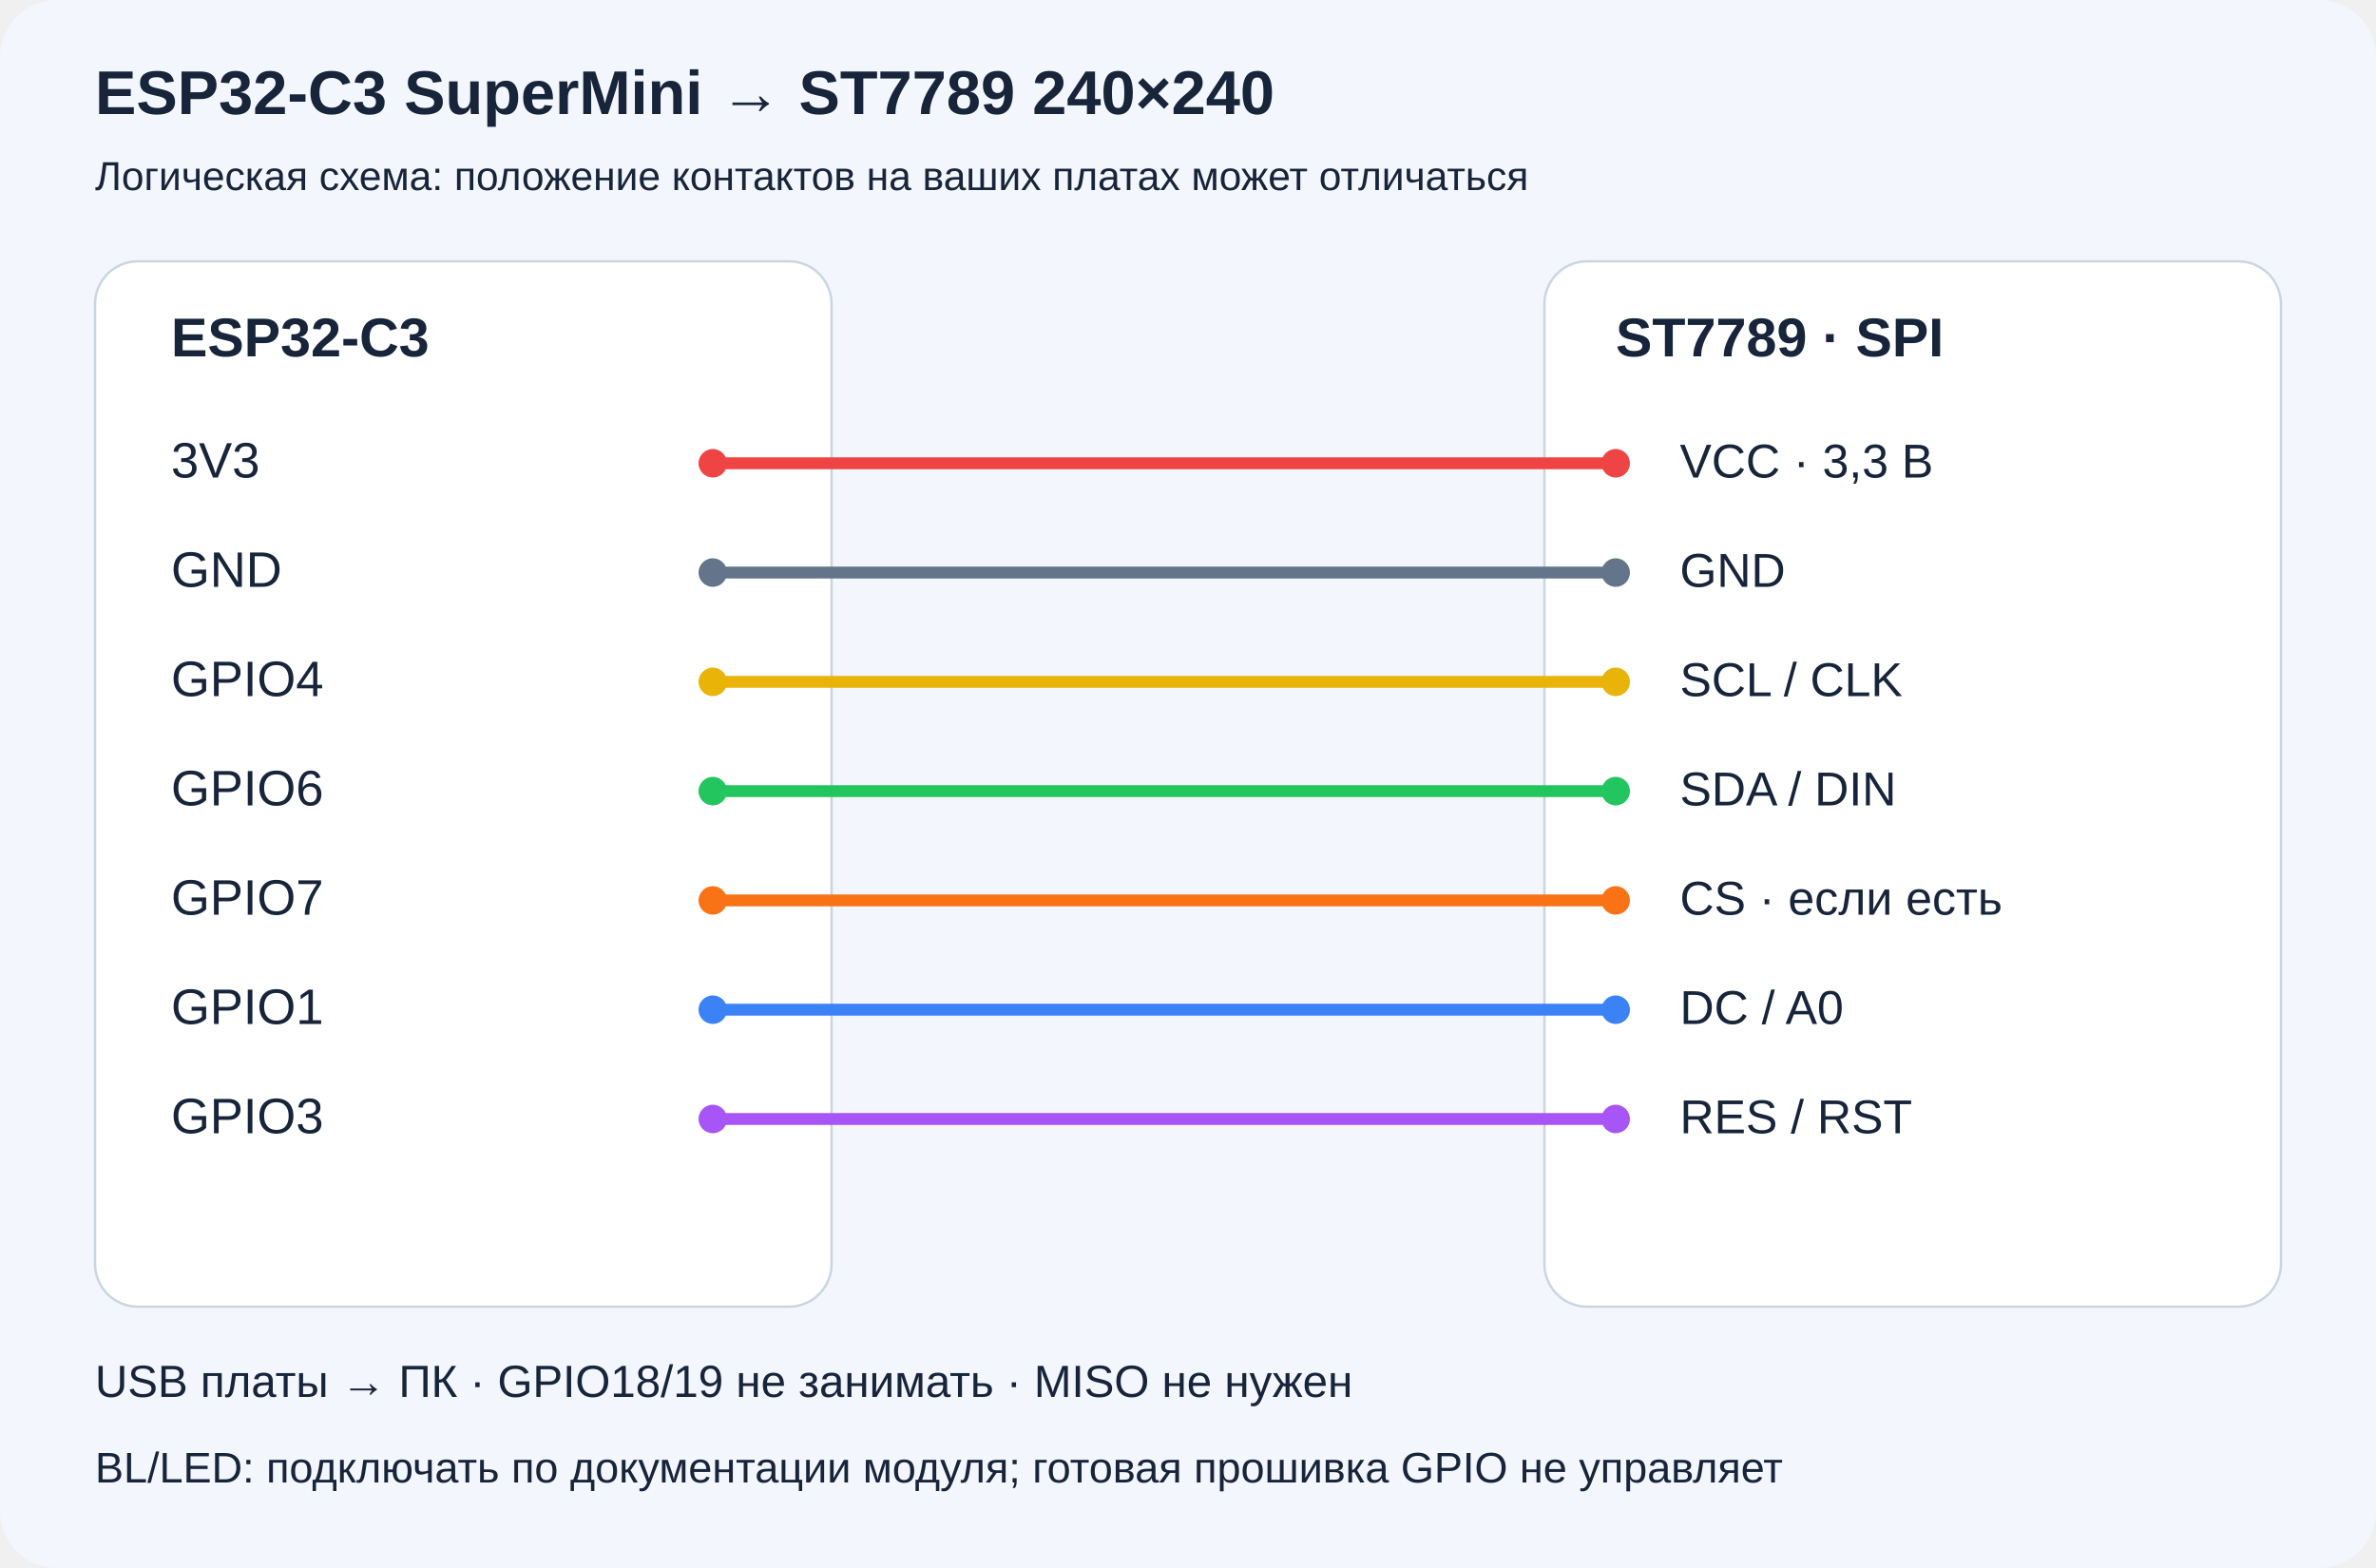
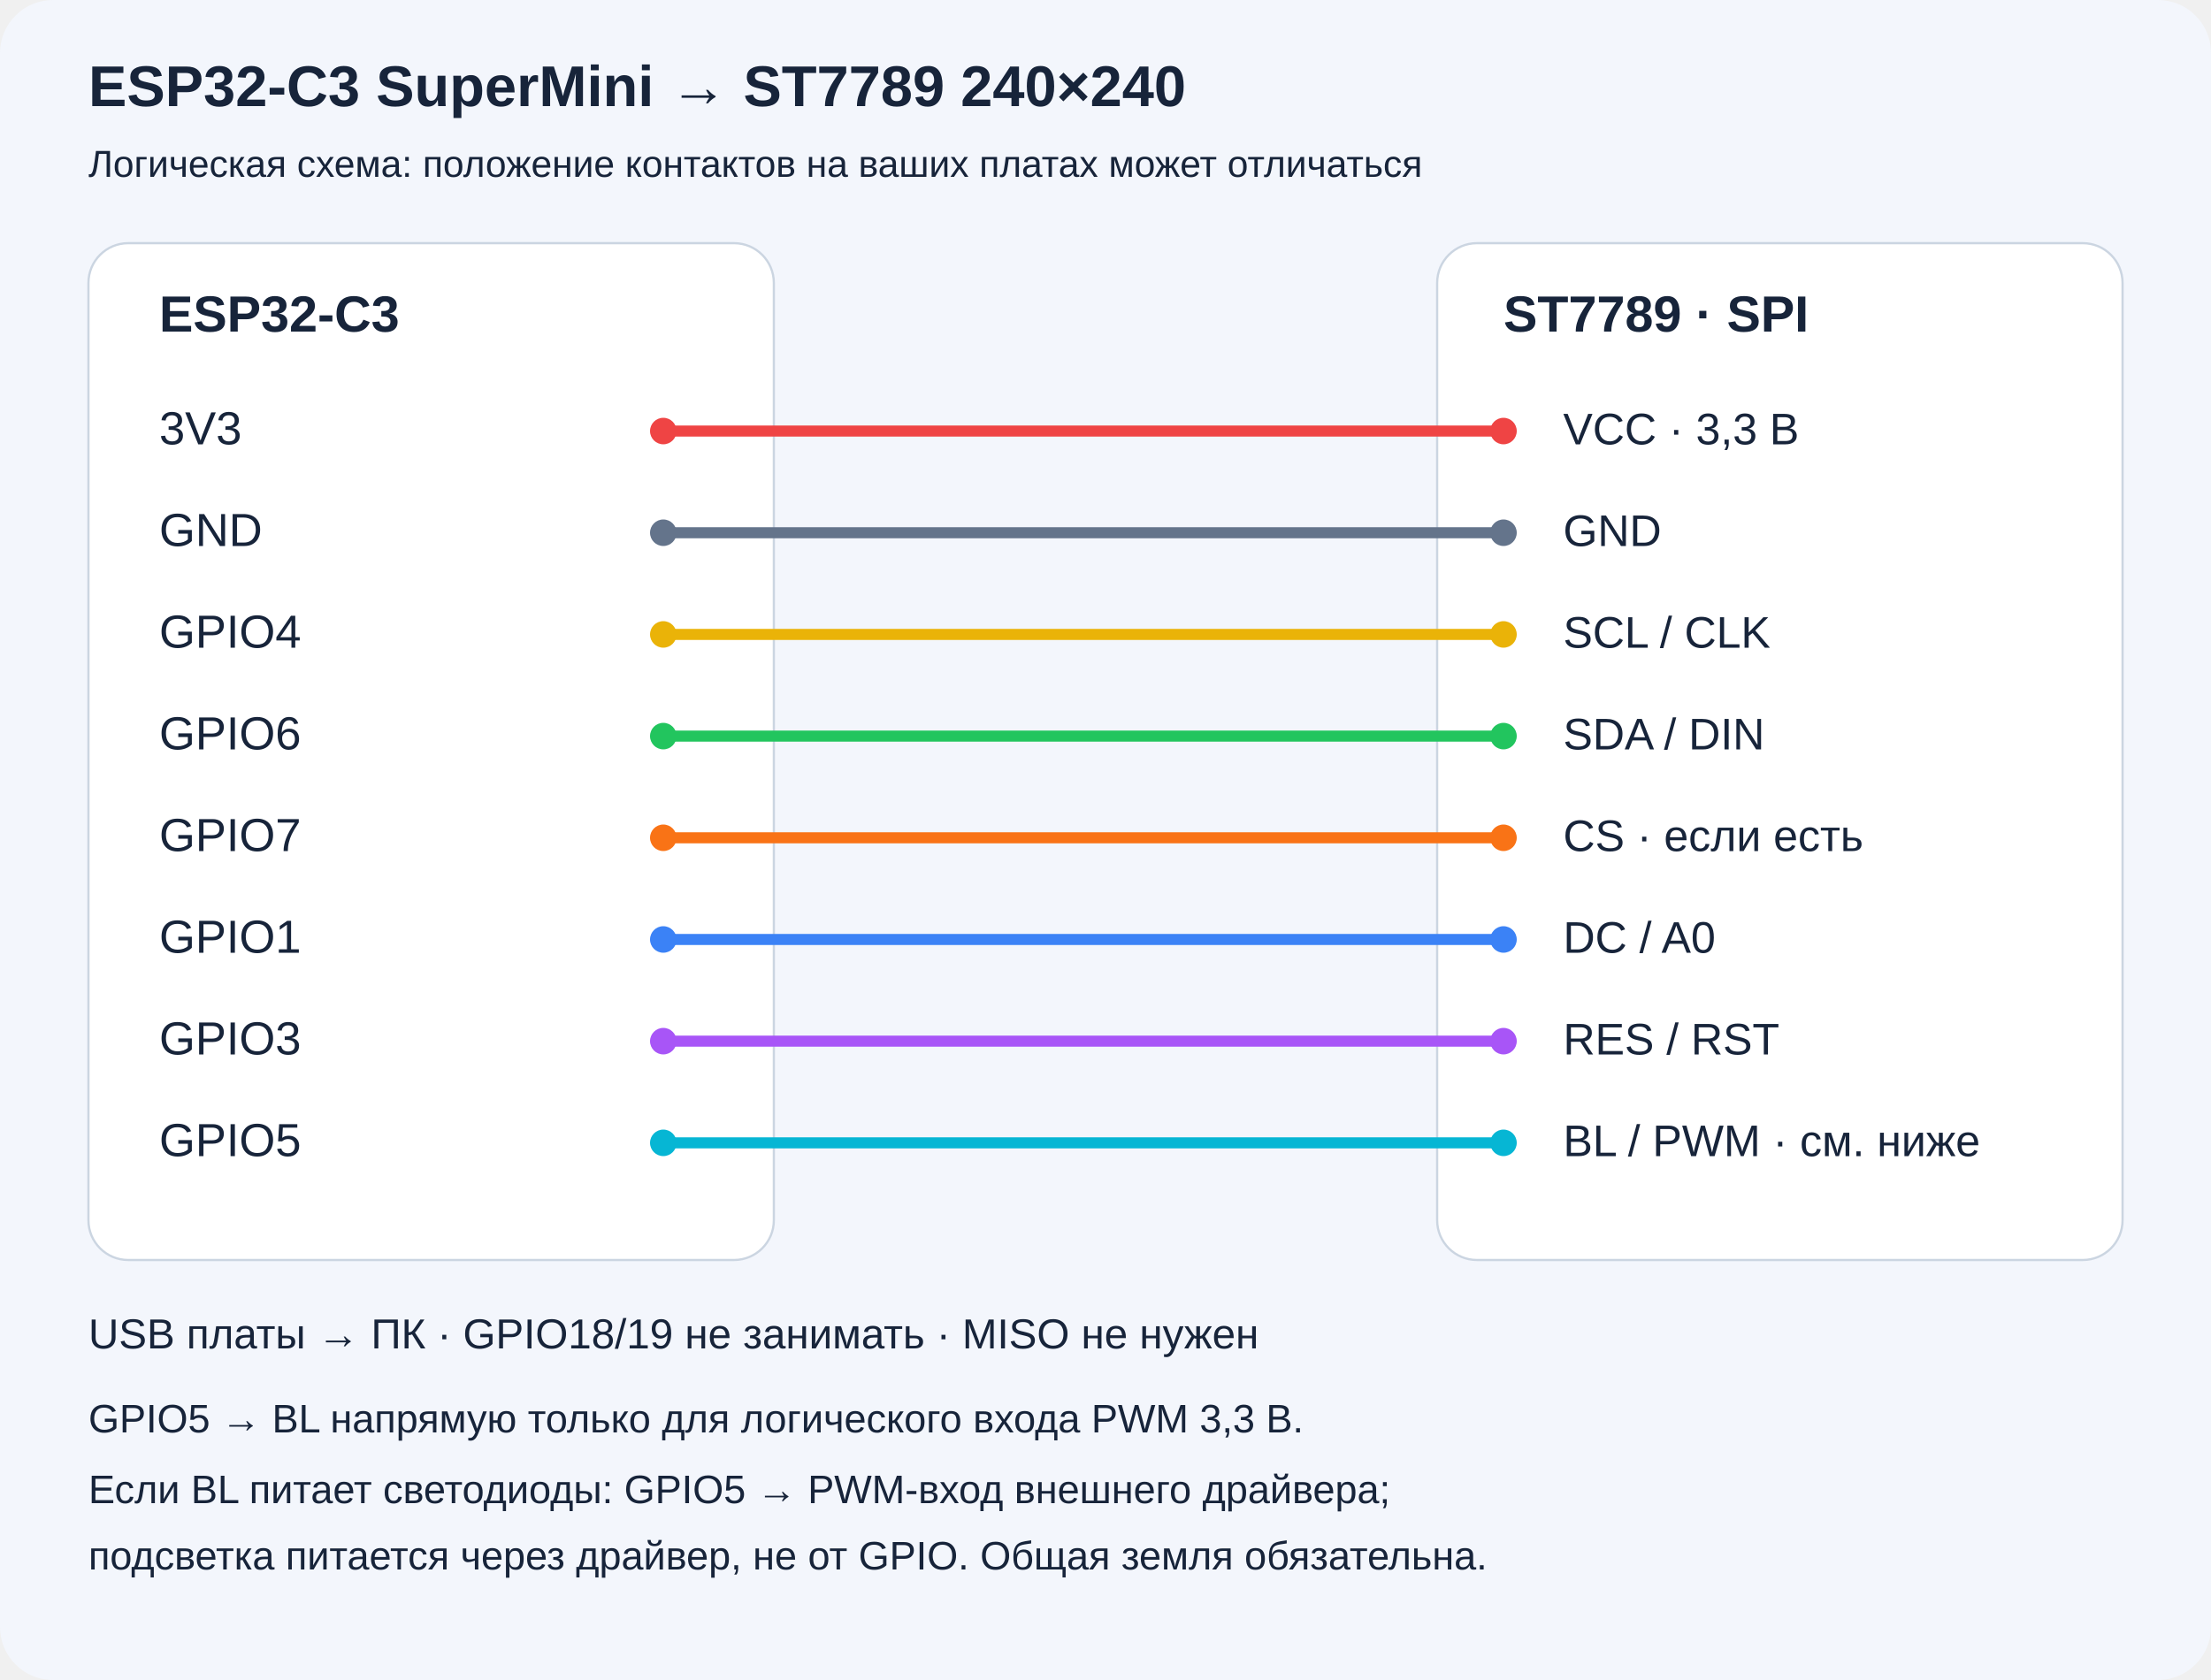
- <svg xmlns="http://www.w3.org/2000/svg" width="1000" height="660" viewBox="0 0 1000 660">
-   <rect width="1000" height="660" rx="24" fill="#f3f6fc" />
+ <svg xmlns="http://www.w3.org/2000/svg" width="1000" height="760" viewBox="0 0 1000 760">
+   <rect width="1000" height="760" rx="24" fill="#f3f6fc" />
  <g font-family="Segoe UI,Arial,sans-serif" fill="#17243a">
    <text x="40" y="48" font-size="26" font-weight="bold">ESP32-C3 SuperMini → ST7789 240×240</text>
    <text x="40" y="80" font-size="17">Логическая схема: положение контактов на ваших платах может отличаться</text>
-     <rect x="40" y="110" width="310" height="440" rx="18" fill="#fff" stroke="#cbd5e1" />
-     <rect x="650" y="110" width="310" height="440" rx="18" fill="#fff" stroke="#cbd5e1" />
+     <rect x="40" y="110" width="310" height="460" rx="18" fill="#fff" stroke="#cbd5e1" />
+     <rect x="650" y="110" width="310" height="460" rx="18" fill="#fff" stroke="#cbd5e1" />
    <text x="72" y="150" font-size="23" font-weight="bold">ESP32-C3</text>
    <text x="680" y="150" font-size="23" font-weight="bold">ST7789 · SPI</text>
    <text x="72" y="201" font-size="21">3V3</text>
    <path d="M300 195 H680" stroke="#ef4444" stroke-width="5" />
    <circle cx="300" cy="195" r="6" fill="#ef4444" />
    <circle cx="680" cy="195" r="6" fill="#ef4444" />
    <rect x="698" y="175" width="245" height="33" fill="white" />
    <text x="707" y="201" font-size="20">VCC · 3,3 В</text>
    <text x="72" y="247" font-size="21">GND</text>
    <path d="M300 241 H680" stroke="#64748b" stroke-width="5" />
    <circle cx="300" cy="241" r="6" fill="#64748b" />
    <circle cx="680" cy="241" r="6" fill="#64748b" />
    <rect x="698" y="221" width="245" height="33" fill="white" />
    <text x="707" y="247" font-size="20">GND</text>
    <text x="72" y="293" font-size="21">GPIO4</text>
    <path d="M300 287 H680" stroke="#eab308" stroke-width="5" />
    <circle cx="300" cy="287" r="6" fill="#eab308" />
    <circle cx="680" cy="287" r="6" fill="#eab308" />
    <rect x="698" y="267" width="245" height="33" fill="white" />
    <text x="707" y="293" font-size="20">SCL / CLK</text>
    <text x="72" y="339" font-size="21">GPIO6</text>
    <path d="M300 333 H680" stroke="#22c55e" stroke-width="5" />
    <circle cx="300" cy="333" r="6" fill="#22c55e" />
    <circle cx="680" cy="333" r="6" fill="#22c55e" />
    <rect x="698" y="313" width="245" height="33" fill="white" />
    <text x="707" y="339" font-size="20">SDA / DIN</text>
    <text x="72" y="385" font-size="21">GPIO7</text>
    <path d="M300 379 H680" stroke="#f97316" stroke-width="5" />
    <circle cx="300" cy="379" r="6" fill="#f97316" />
    <circle cx="680" cy="379" r="6" fill="#f97316" />
    <rect x="698" y="359" width="245" height="33" fill="white" />
    <text x="707" y="385" font-size="20">CS · если есть</text>
    <text x="72" y="431" font-size="21">GPIO1</text>
    <path d="M300 425 H680" stroke="#3b82f6" stroke-width="5" />
    <circle cx="300" cy="425" r="6" fill="#3b82f6" />
    <circle cx="680" cy="425" r="6" fill="#3b82f6" />
    <rect x="698" y="405" width="245" height="33" fill="white" />
    <text x="707" y="431" font-size="20">DC / A0</text>
    <text x="72" y="477" font-size="21">GPIO3</text>
    <path d="M300 471 H680" stroke="#a855f7" stroke-width="5" />
    <circle cx="300" cy="471" r="6" fill="#a855f7" />
    <circle cx="680" cy="471" r="6" fill="#a855f7" />
    <rect x="698" y="451" width="245" height="33" fill="white" />
    <text x="707" y="477" font-size="20">RES / RST</text>
-     <text x="40" y="588" font-size="19">USB платы → ПК · GPIO18/19 не занимать · MISO не нужен</text>
-     <text x="40" y="624" font-size="18">BL/LED: подключать по документации модуля; готовая прошивка GPIO не управляет</text>
+     <text x="72" y="523" font-size="21">GPIO5</text>
+     <path d="M300 517 H680" stroke="#06b6d4" stroke-width="5" />
+     <circle cx="300" cy="517" r="6" fill="#06b6d4" />
+     <circle cx="680" cy="517" r="6" fill="#06b6d4" />
+     <rect x="698" y="497" width="245" height="33" fill="white" />
+     <text x="707" y="523" font-size="20">BL / PWM · см. ниже</text>
+     <text x="40" y="610" font-size="19">USB платы → ПК · GPIO18/19 не занимать · MISO не нужен</text>
+     <text x="40" y="648" font-size="18">GPIO5 → BL напрямую только для логического входа PWM 3,3 В.</text>
+     <text x="40" y="680" font-size="18">Если BL питает светодиоды: GPIO5 → PWM-вход внешнего драйвера;</text>
+     <text x="40" y="710" font-size="18">подсветка питается через драйвер, не от GPIO. Общая земля обязательна.</text>
  </g>
</svg>
